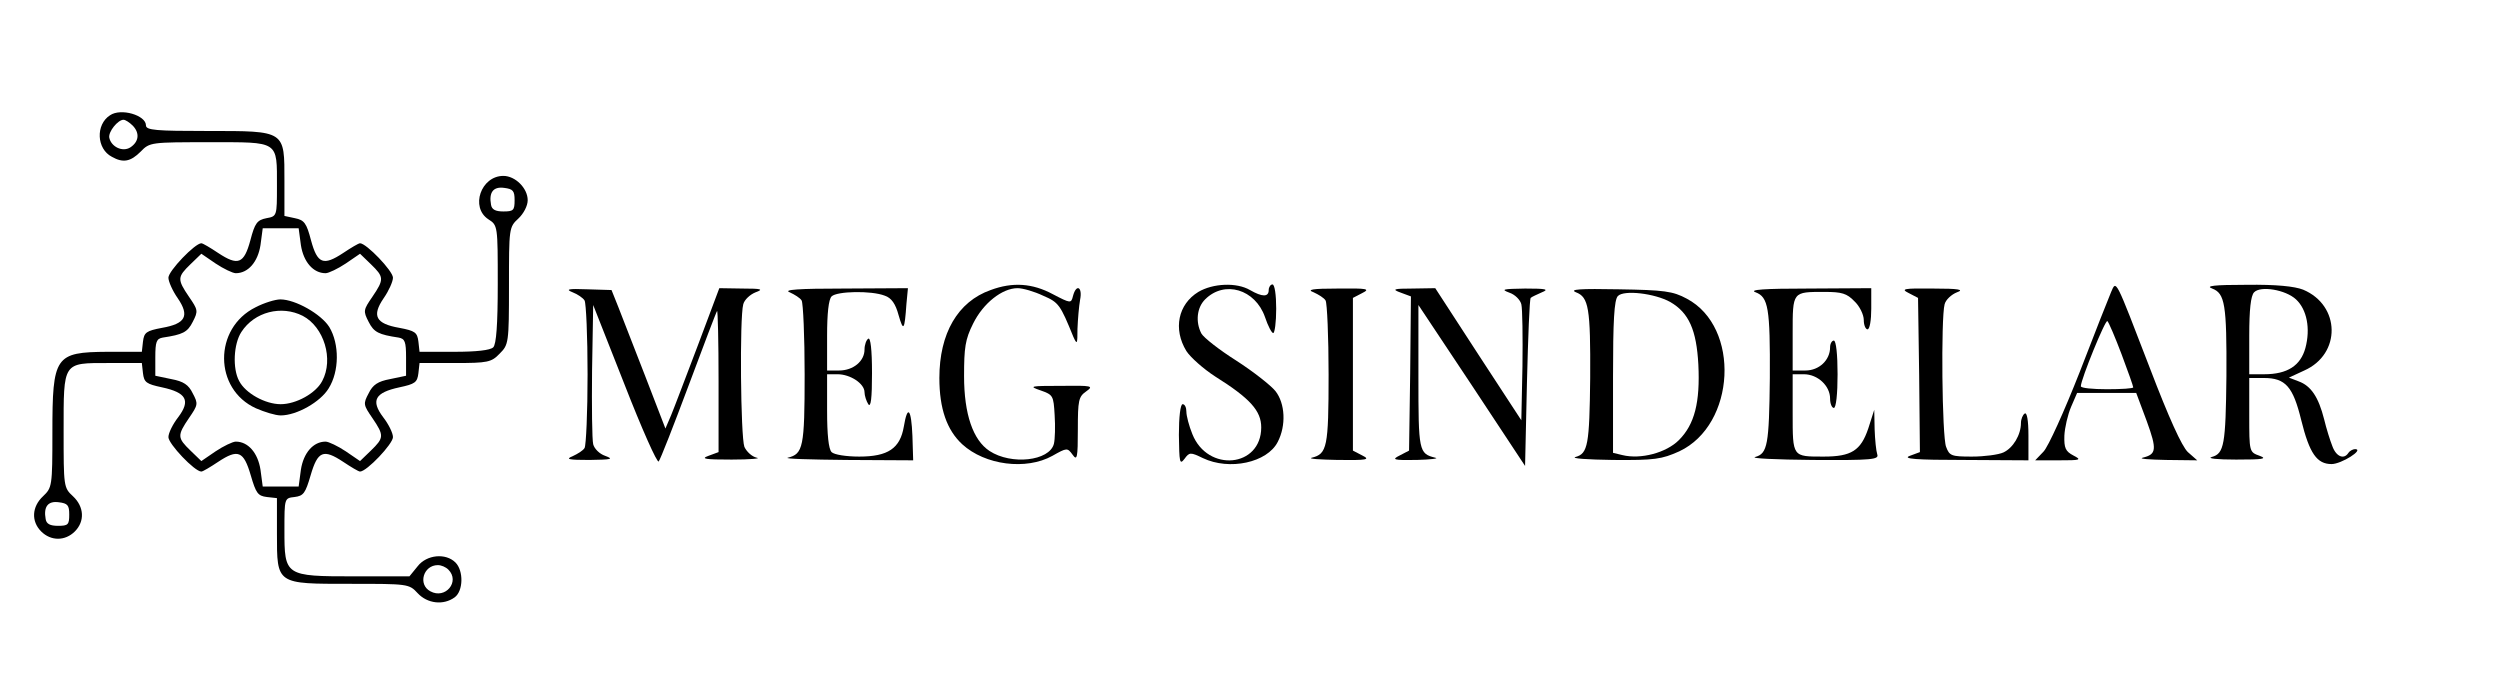
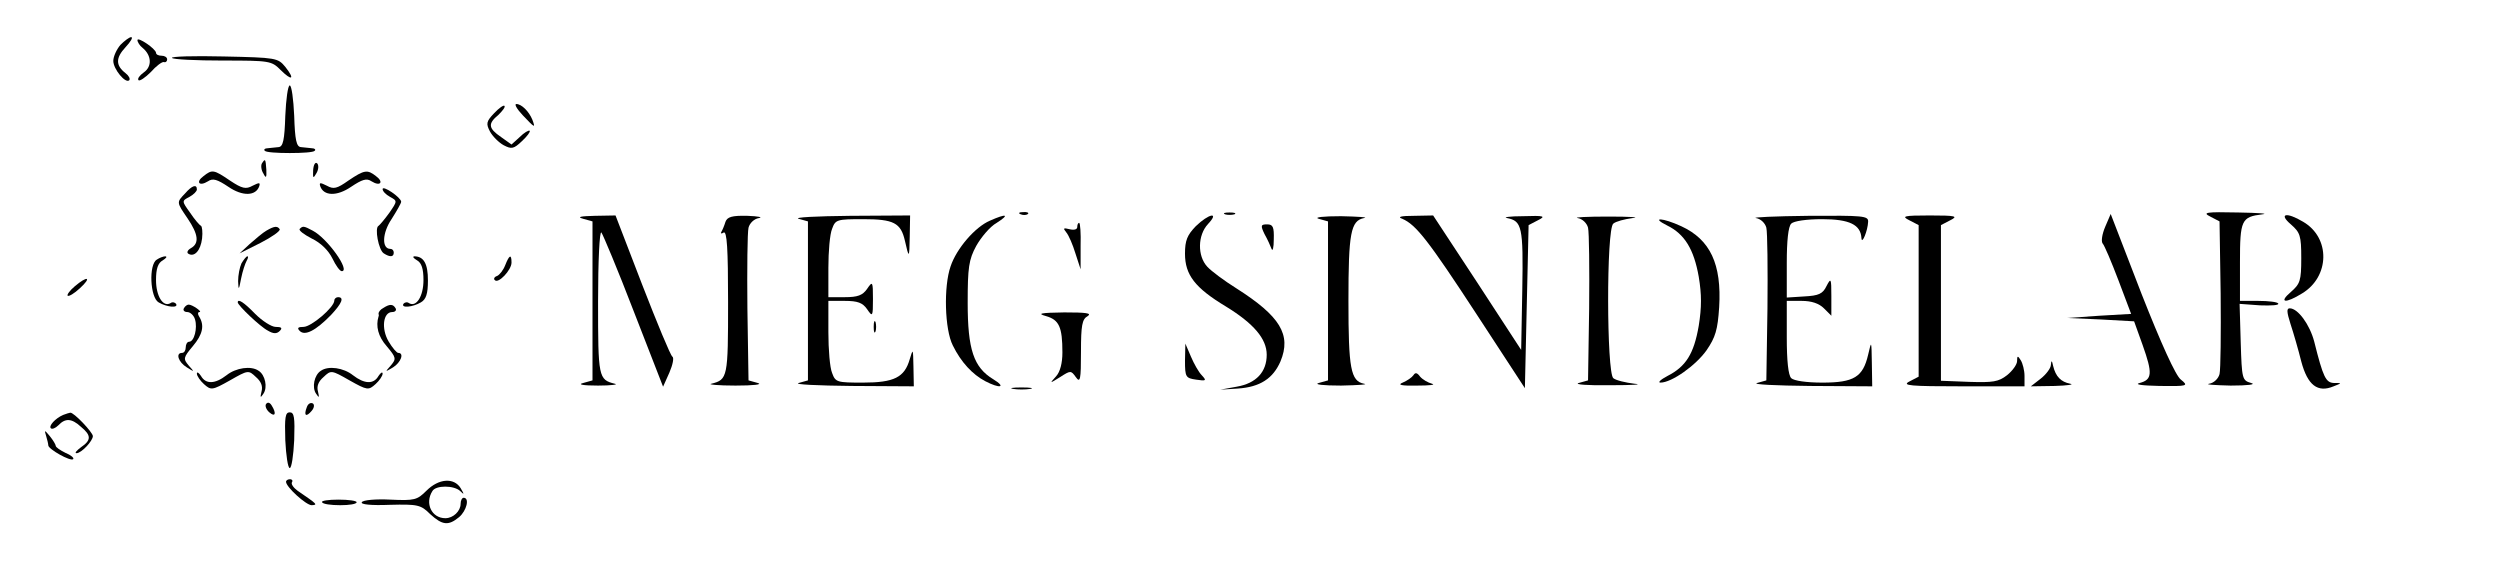
- <svg xmlns="http://www.w3.org/2000/svg" version="1.0" width="668pt" height="182pt" viewBox="0 0 668 182" preserveAspectRatio="xMidYMid meet">
-   <g transform="translate(0,182) scale(0.1,-0.1)" fill="#000000" stroke="none">
-     <path d="M294 1512 c-39 -25 -36 -90 5 -111 30 -17 50 -13 77 14 24 25 28 25 184 25 187 0 180 5 180 -118 0 -79 0 -80 -28 -85 -25 -5 -31 -13 -43 -59 -17 -63 -33 -69 -86 -34 -21 14 -41 26 -45 26 -17 0 -88 -74 -88 -92 0 -10 11 -35 25 -55 32 -47 21 -68 -42 -79 -42 -8 -48 -12 -51 -37 l-3 -27 -92 0 c-140 -1 -147 -11 -147 -216 0 -144 -1 -147 -25 -170 -30 -28 -32 -67 -5 -94 26 -26 64 -26 90 0 27 27 25 66 -5 94 -25 23 -25 26 -25 174 0 186 -3 182 120 182 l89 0 3 -27 c3 -25 9 -29 51 -38 65 -14 77 -35 43 -80 -14 -18 -26 -42 -26 -53 0 -18 70 -92 88 -92 4 0 24 12 45 26 53 35 68 29 87 -36 14 -48 19 -55 43 -58 l27 -3 0 -95 c0 -136 -2 -134 196 -134 154 0 157 0 180 -25 26 -28 69 -33 99 -11 23 17 24 71 2 93 -26 26 -77 21 -101 -10 l-22 -27 -147 0 c-186 0 -187 1 -187 124 0 85 0 85 27 88 24 3 29 10 43 58 19 65 34 71 87 36 21 -14 41 -26 45 -26 18 0 88 74 88 92 0 11 -12 35 -26 53 -34 45 -22 66 43 80 42 9 48 13 51 38 l3 27 95 0 c87 0 97 2 119 25 24 24 25 28 25 181 0 154 0 157 25 180 14 13 25 34 25 49 0 32 -33 65 -65 65 -60 0 -89 -84 -40 -116 25 -16 25 -17 25 -173 0 -109 -4 -161 -12 -169 -8 -8 -46 -12 -104 -12 l-93 0 -3 27 c-3 25 -9 29 -51 37 -63 11 -74 32 -42 79 14 20 25 45 25 55 0 18 -71 92 -88 92 -4 0 -24 -12 -45 -26 -53 -35 -69 -29 -86 34 -12 46 -18 54 -43 59 l-28 6 0 93 c0 136 4 134 -205 134 -138 0 -165 2 -165 15 0 27 -67 47 -96 27z m61 -28 c19 -20 16 -43 -7 -58 -21 -13 -51 2 -56 26 -3 16 23 48 38 48 5 0 16 -7 25 -16z m1020 -199 c0 -27 -3 -30 -30 -30 -21 0 -31 5 -33 18 -6 33 6 49 35 45 24 -3 28 -8 28 -33z m-571 -120 c7 -45 33 -75 66 -75 8 0 33 12 54 26 l38 26 29 -28 c35 -34 36 -40 4 -87 -24 -35 -25 -38 -10 -67 14 -28 27 -34 80 -42 17 -3 20 -11 20 -53 l0 -49 -43 -9 c-32 -6 -46 -15 -57 -38 -15 -28 -14 -31 10 -66 32 -47 31 -53 -4 -87 l-29 -28 -38 26 c-21 14 -46 26 -54 26 -33 0 -59 -30 -66 -75 l-6 -45 -48 0 -48 0 -6 45 c-7 45 -33 75 -66 75 -8 0 -33 -12 -54 -26 l-38 -26 -29 28 c-35 34 -36 40 -4 87 24 35 25 38 10 66 -11 23 -25 32 -57 38 l-43 9 0 49 c0 42 3 50 20 53 53 8 66 14 80 42 15 29 14 32 -10 67 -32 47 -31 53 4 87 l29 28 38 -26 c21 -14 46 -26 54 -26 33 0 59 30 66 75 l6 45 48 0 48 0 6 -45z m-619 -720 c0 -27 -3 -30 -30 -30 -21 0 -31 5 -33 18 -6 33 6 49 35 45 24 -3 28 -8 28 -33z m1013 -147 c32 -32 -8 -80 -48 -58 -34 18 -19 70 20 70 9 0 21 -5 28 -12z" />
-     <path d="M683 999 c-113 -56 -112 -219 1 -270 23 -10 52 -19 66 -19 43 0 106 36 128 72 29 46 29 119 2 164 -22 35 -91 74 -131 74 -13 0 -43 -9 -66 -21z m126 -23 c57 -30 83 -116 52 -174 -17 -33 -70 -62 -111 -62 -41 0 -94 29 -111 62 -18 33 -15 99 6 131 35 54 107 72 164 43z" />
-     <path d="M2647 1045 c-88 -31 -137 -116 -137 -235 0 -82 20 -139 61 -177 61 -56 171 -70 241 -31 39 22 40 22 54 3 12 -17 14 -9 14 68 0 77 2 87 22 101 21 15 17 16 -67 15 -83 0 -87 -1 -55 -12 34 -12 35 -14 38 -66 2 -30 1 -65 -2 -77 -12 -46 -114 -57 -172 -19 -44 29 -68 98 -68 200 0 76 3 98 24 140 27 55 78 95 119 95 14 0 45 -9 68 -20 42 -18 46 -24 81 -110 10 -22 11 -20 11 21 1 26 4 61 7 78 7 34 -10 44 -19 10 -5 -20 -6 -20 -54 5 -54 29 -107 33 -166 11z" />
-     <path d="M3202 1040 c-54 -33 -68 -99 -32 -158 11 -17 46 -48 77 -68 94 -59 123 -92 123 -136 0 -107 -143 -121 -184 -18 -9 22 -16 49 -16 60 0 11 -4 20 -10 20 -6 0 -10 -34 -10 -82 1 -74 2 -81 15 -64 13 18 16 18 49 2 71 -34 172 -12 200 43 23 44 20 103 -6 136 -12 15 -59 52 -104 81 -46 29 -88 62 -94 73 -16 31 -12 69 10 91 52 52 134 27 160 -47 8 -24 18 -43 22 -43 4 0 8 29 8 65 0 37 -4 65 -10 65 -5 0 -10 -7 -10 -15 0 -19 -17 -19 -50 0 -36 21 -99 18 -138 -5z" />
-     <path d="M5641 1040 c-6 -14 -44 -110 -84 -214 -41 -104 -84 -200 -97 -213 l-22 -23 63 0 c59 0 62 1 39 13 -21 11 -25 20 -24 53 1 21 9 56 18 77 l16 37 79 0 79 0 28 -75 c28 -77 26 -89 -11 -98 -11 -3 17 -5 63 -6 l83 -1 -25 22 c-16 15 -51 92 -101 223 -94 244 -90 237 -104 205z m28 -167 c17 -45 31 -85 31 -88 0 -3 -31 -5 -70 -5 -38 0 -70 3 -70 8 0 18 66 180 71 174 4 -4 21 -44 38 -89z" />
-     <path d="M5911 1049 c34 -13 39 -42 38 -234 -2 -183 -6 -207 -39 -216 -14 -4 14 -7 65 -7 72 0 84 2 63 10 -28 10 -28 10 -28 109 l0 99 39 0 c58 0 78 -23 100 -113 22 -89 42 -117 81 -117 26 0 88 39 63 40 -6 0 -15 -5 -18 -10 -12 -19 -33 -10 -43 18 -6 15 -16 47 -22 72 -15 59 -35 89 -68 101 l-26 10 41 19 c99 44 97 174 -3 216 -23 9 -72 14 -151 13 -88 0 -111 -3 -92 -10z m224 -29 c29 -27 39 -78 25 -130 -13 -47 -48 -70 -110 -70 l-40 0 0 103 c0 69 4 107 13 116 17 18 84 7 112 -19z" />
-     <path d="M1530 1039 c13 -5 28 -15 32 -22 4 -7 8 -95 8 -197 0 -102 -4 -190 -8 -197 -4 -7 -19 -16 -32 -22 -20 -8 -11 -10 45 -10 59 1 66 2 42 11 -15 5 -29 19 -32 31 -3 12 -4 101 -3 197 l3 175 84 -213 c46 -118 87 -210 91 -205 4 4 40 96 80 203 40 107 74 197 76 199 2 2 4 -82 4 -187 l0 -190 -27 -10 c-22 -8 -9 -10 62 -10 50 0 80 3 67 5 -13 3 -27 16 -33 29 -10 27 -13 345 -3 381 3 12 18 26 33 32 22 8 16 10 -35 10 l-62 1 -57 -152 c-32 -84 -64 -169 -72 -188 l-15 -35 -54 140 c-30 77 -62 160 -72 185 l-18 45 -65 2 c-51 2 -59 0 -39 -8z" />
-     <path d="M2110 1039 c13 -6 28 -15 32 -22 4 -7 8 -96 8 -198 0 -194 -4 -212 -45 -222 -11 -3 60 -5 157 -6 l178 -1 -2 65 c-3 73 -13 85 -23 25 -10 -58 -42 -80 -119 -80 -35 0 -67 5 -74 12 -8 8 -12 47 -12 110 l0 98 28 0 c34 0 72 -25 72 -48 0 -9 5 -24 10 -32 7 -10 10 16 10 83 0 63 -4 96 -10 92 -5 -3 -10 -16 -10 -29 0 -31 -30 -56 -68 -56 l-32 0 0 93 c0 59 4 97 12 105 14 14 106 16 142 2 18 -6 29 -22 37 -52 13 -45 16 -41 21 30 l4 42 -171 -1 c-122 0 -163 -3 -145 -10z" />
-     <path d="M3510 1039 c13 -6 28 -15 32 -22 4 -7 8 -96 8 -198 0 -194 -4 -212 -45 -222 -11 -3 21 -5 70 -6 79 -1 87 1 65 12 l-25 13 0 204 0 204 25 13 c22 11 14 13 -65 12 -70 0 -84 -3 -65 -10z" />
-     <path d="M3743 1038 l27 -10 -2 -206 -3 -206 -25 -13 c-22 -11 -18 -13 45 -12 39 1 61 4 50 6 -44 11 -45 17 -45 217 l0 191 143 -215 142 -215 5 222 c3 122 7 224 10 227 3 3 17 9 30 15 20 8 11 10 -45 10 -59 -1 -66 -2 -42 -11 15 -5 29 -19 32 -31 3 -12 4 -87 3 -166 l-3 -144 -115 176 -115 177 -60 -1 c-52 0 -57 -2 -32 -11z" />
-     <path d="M4211 1039 c34 -13 39 -42 38 -229 -2 -178 -6 -202 -39 -211 -14 -4 31 -7 100 -8 112 -1 130 2 177 23 151 71 164 332 20 408 -37 20 -60 23 -182 25 -103 2 -133 0 -114 -8z m252 -26 c50 -29 70 -75 75 -167 5 -101 -10 -160 -52 -202 -34 -34 -102 -52 -151 -40 l-25 6 0 203 c0 149 3 206 13 216 16 17 99 7 140 -16z" />
-     <path d="M4691 1039 c34 -13 39 -42 38 -229 -2 -178 -6 -202 -39 -211 -14 -4 55 -7 154 -8 159 -1 177 1 172 15 -3 9 -6 39 -7 67 l-1 52 -16 -50 c-20 -59 -45 -75 -119 -75 -84 0 -83 -2 -83 116 l0 104 30 0 c37 0 70 -31 70 -65 0 -14 5 -25 10 -25 6 0 10 37 10 90 0 53 -4 90 -10 90 -5 0 -10 -8 -10 -18 0 -34 -29 -62 -66 -62 l-34 0 0 99 c0 113 -1 111 86 111 45 0 59 -4 79 -25 14 -13 25 -36 25 -50 0 -14 5 -25 10 -25 6 0 10 25 10 55 l0 55 -167 -1 c-120 0 -161 -3 -142 -10z" />
-     <path d="M5100 1037 l25 -13 3 -206 2 -206 -27 -10 c-21 -8 16 -11 145 -11 l172 -1 0 66 c0 41 -4 63 -10 59 -5 -3 -10 -15 -10 -25 0 -32 -21 -67 -47 -79 -13 -6 -51 -11 -84 -11 -55 0 -60 2 -69 26 -11 27 -14 344 -4 381 3 12 18 26 33 32 20 7 6 10 -64 10 -79 1 -87 -1 -65 -12z" />
+ <svg xmlns="http://www.w3.org/2000/svg" version="1.0" width="673pt" height="158pt" viewBox="0 0 673 158" preserveAspectRatio="xMidYMid meet">
+   <g transform="translate(0,158) scale(0.1,-0.1)" fill="#000000" stroke="none">
+     <path d="M324 1459 c-10 -12 -19 -31 -19 -43 0 -22 33 -62 43 -52 3 4 -1 12 -10 19 -27 21 -27 41 0 70 14 15 21 27 15 27 -5 0 -18 -10 -29 -21z" />
+     <path d="M370 1472 c0 -5 6 -15 14 -21 24 -20 26 -50 3 -66 -11 -8 -18 -17 -14 -21 3 -3 18 7 33 22 14 16 30 28 35 27 5 -2 9 2 9 7 0 6 -7 10 -15 10 -8 0 -15 3 -15 8 -1 11 -50 44 -50 34z" />
+     <path d="M463 1424 c3 -4 65 -7 137 -7 126 0 131 -1 155 -25 31 -31 40 -26 13 8 -20 24 -24 25 -166 28 -81 2 -143 0 -139 -4z" />
+     <path d="M768 1268 c-2 -65 -6 -83 -18 -84 -8 -1 -21 -2 -29 -3 -8 0 -12 -4 -8 -7 3 -4 33 -6 67 -6 34 0 64 2 67 6 4 3 0 7 -8 7 -8 1 -21 2 -29 3 -12 1 -16 19 -18 84 -2 45 -7 82 -12 82 -5 0 -10 -37 -12 -82z" />
+     <path d="M1330 1275 c-21 -22 -22 -28 -11 -49 7 -13 24 -30 37 -37 21 -11 27 -10 49 11 14 13 23 25 21 28 -3 2 -15 -5 -27 -17 l-22 -20 -28 20 c-35 24 -36 36 -7 60 11 11 19 21 16 24 -2 3 -15 -6 -28 -20z" />
+     <path d="M1407 1270 c33 -35 35 -36 26 -12 -9 22 -29 42 -43 42 -6 0 1 -13 17 -30z" />
+     <path d="M705 1140 c-3 -5 -2 -18 4 -27 7 -14 9 -12 8 10 -2 30 -3 31 -12 17z" />
+     <path d="M843 1122 c-1 -22 0 -24 9 -8 6 10 6 22 2 26 -5 5 -10 -3 -11 -18z" />
+     <path d="M548 1106 c-22 -16 -12 -29 12 -14 13 9 25 5 55 -15 38 -26 74 -25 83 2 3 10 0 10 -18 1 -18 -10 -28 -8 -61 14 -44 30 -48 30 -71 12z" />
+     <path d="M938 1094 c-31 -22 -40 -24 -58 -14 -18 9 -21 9 -18 -1 9 -27 45 -28 83 -2 30 20 42 24 55 15 24 -15 34 -2 12 14 -23 18 -31 17 -74 -12z" />
+     <path d="M498 1059 c-23 -24 -23 -23 7 -67 29 -43 32 -67 9 -80 -9 -5 -12 -12 -7 -15 16 -10 33 8 37 41 2 17 0 33 -3 34 -4 2 -17 17 -29 35 -23 32 -23 32 -2 43 11 6 20 15 20 20 0 15 -13 11 -32 -11z" />
+     <path d="M1030 1071 c0 -6 9 -15 20 -21 20 -11 20 -11 -2 -43 -13 -18 -26 -33 -29 -35 -11 -5 0 -65 14 -74 17 -11 27 -10 27 2 0 6 -4 10 -9 10 -24 0 -22 43 3 80 14 22 26 43 26 47 -1 12 -50 45 -50 34z" />
+     <path d="M2748 1003 c7 -3 16 -2 19 1 4 3 -2 6 -13 5 -11 0 -14 -3 -6 -6z" />
+     <path d="M3298 1003 c6 -2 18 -2 25 0 6 3 1 5 -13 5 -14 0 -19 -2 -12 -5z" />
+     <path d="M5950 997 l25 -13 3 -194 c1 -107 0 -205 -3 -217 -3 -12 -15 -24 -28 -26 -12 -2 14 -4 58 -5 46 0 70 3 55 7 -24 7 -25 10 -28 110 l-3 103 55 -4 c30 -1 52 0 49 5 -2 4 -26 7 -54 7 l-49 0 0 104 c0 114 4 122 60 129 19 2 -10 4 -65 5 -87 2 -97 0 -75 -11z" />
+     <path d="M1570 991 l25 -7 0 -214 0 -214 -25 -7 c-16 -4 -1 -7 40 -7 36 0 56 3 45 5 -44 11 -45 17 -45 221 0 109 4 192 9 186 4 -5 44 -100 87 -212 l79 -203 17 38 c9 21 13 40 8 43 -5 3 -41 90 -81 193 l-72 187 -56 -1 c-39 -1 -49 -3 -31 -8z" />
+     <path d="M1953 983 c-3 -10 -8 -22 -11 -27 -3 -5 0 -6 6 -2 9 5 12 -43 12 -187 0 -203 -1 -209 -45 -220 -11 -2 18 -5 65 -5 49 0 74 3 60 7 l-25 7 -3 194 c-1 107 0 205 3 217 3 12 15 24 28 26 12 2 -2 5 -31 6 -42 1 -54 -3 -59 -16z" />
+     <path d="M2150 991 l25 -7 0 -214 0 -214 -25 -7 c-14 -4 50 -7 143 -8 l167 -1 -1 53 c-1 49 -1 50 -10 20 -14 -49 -42 -63 -126 -63 -70 0 -74 1 -83 26 -6 14 -10 63 -10 110 l0 84 44 0 c35 0 48 -5 60 -22 15 -22 16 -21 16 27 0 48 -1 49 -16 27 -12 -17 -25 -22 -60 -22 l-44 0 0 79 c0 44 4 91 10 105 9 25 13 26 84 26 82 0 101 -10 112 -58 11 -49 12 -48 13 11 l1 57 -162 -1 c-90 -1 -152 -4 -138 -8z" />
+     <path d="M2665 986 c-40 -17 -90 -75 -106 -123 -19 -54 -16 -170 6 -213 22 -45 53 -78 87 -96 40 -21 58 -17 22 5 -53 32 -69 80 -69 206 0 95 3 116 23 153 13 23 37 52 55 62 36 23 27 26 -18 6z" />
+     <path d="M3219 971 c-23 -24 -29 -38 -29 -74 0 -57 27 -92 110 -142 75 -46 110 -87 110 -130 0 -46 -28 -77 -81 -86 l-44 -8 47 3 c60 4 95 27 115 73 30 72 -1 122 -119 197 -32 20 -67 46 -78 58 -27 29 -26 85 2 115 32 34 2 28 -33 -6z" />
+     <path d="M3550 991 l25 -7 0 -214 0 -214 -25 -7 c-14 -4 12 -7 60 -7 47 1 75 3 62 5 -36 7 -42 41 -42 223 0 182 6 216 42 223 13 2 -15 4 -62 5 -48 0 -74 -3 -60 -7z" />
+     <path d="M3775 991 c37 -16 70 -58 200 -257 l130 -199 5 220 5 219 25 13 c22 11 18 13 -40 11 -36 0 -55 -3 -43 -5 40 -8 44 -23 41 -193 l-3 -162 -118 181 -119 181 -51 -1 c-37 0 -46 -3 -32 -8z" />
+     <path d="M4247 993 c13 -2 25 -14 28 -26 3 -12 4 -110 3 -217 l-3 -194 -25 -7 c-14 -4 25 -7 85 -6 61 0 90 2 65 4 -24 3 -50 9 -57 15 -18 15 -19 401 0 416 7 6 30 12 52 15 22 2 -7 4 -65 4 -58 0 -95 -2 -83 -4z" />
+     <path d="M4727 993 c13 -2 25 -14 28 -26 3 -12 4 -110 3 -217 l-3 -194 -25 -7 c-14 -4 50 -7 143 -8 l167 -1 -1 63 c-1 61 -1 61 -10 22 -14 -60 -38 -75 -123 -75 -43 0 -77 5 -84 12 -8 8 -12 47 -12 110 l0 98 40 0 c27 0 47 -7 60 -20 l20 -20 0 53 c0 48 -1 50 -13 27 -10 -21 -21 -26 -60 -28 l-47 -3 0 93 c0 60 4 98 12 106 7 7 41 12 83 12 74 0 104 -15 106 -51 1 -19 17 20 18 44 1 16 -13 17 -161 16 -90 -1 -153 -4 -141 -6z" />
+     <path d="M5140 987 l25 -13 0 -204 0 -204 -25 -13 c-21 -11 1 -13 143 -13 l167 0 0 28 c0 15 -5 34 -10 42 -8 13 -10 13 -10 -2 0 -9 -12 -26 -27 -38 -23 -18 -38 -20 -102 -18 l-76 3 0 210 0 209 25 13 c22 11 16 13 -55 13 -71 0 -77 -2 -55 -13z" />
+     <path d="M5667 969 c-8 -19 -11 -38 -7 -44 5 -5 24 -50 43 -100 l34 -90 -86 -5 -86 -6 90 -4 90 -5 23 -64 c27 -76 26 -93 -8 -102 -15 -4 5 -7 54 -8 76 -1 78 0 57 17 -14 10 -54 99 -106 231 l-83 215 -15 -35z" />
+     <path d="M6167 976 c25 -22 28 -30 28 -91 0 -61 -3 -69 -28 -91 -34 -29 -15 -32 30 -4 75 45 77 150 3 193 -45 27 -67 22 -33 -7z" />
+     <path d="M4488 973 c47 -23 72 -64 85 -138 8 -48 8 -82 0 -132 -13 -76 -35 -110 -84 -135 -19 -10 -27 -18 -19 -18 30 0 95 46 124 87 24 35 30 55 34 116 7 116 -24 182 -102 218 -50 23 -84 25 -38 2z" />
+     <path d="M2900 969 c0 -7 -9 -9 -21 -6 -16 4 -18 3 -9 -8 7 -8 18 -34 25 -57 l14 -43 0 63 c1 34 -1 62 -4 62 -3 0 -5 -5 -5 -11z" />
+     <path d="M3404 950 c8 -14 16 -32 19 -40 3 -8 6 3 6 25 1 34 -2 41 -18 41 -17 0 -18 -3 -7 -26z" />
+     <path d="M717 959 c-9 -5 -29 -22 -45 -36 l-27 -25 56 28 c31 16 54 32 52 37 -6 9 -14 9 -36 -4z" />
+     <path d="M807 964 c-4 -4 11 -15 32 -26 25 -12 45 -32 56 -54 9 -19 20 -34 25 -34 24 0 -38 88 -78 109 -24 13 -27 13 -35 5z" />
+     <path d="M422 881 c-22 -13 -18 -102 5 -115 22 -13 54 -16 47 -4 -3 4 -10 6 -15 2 -20 -12 -39 19 -39 62 0 30 5 46 18 53 9 6 13 10 7 11 -5 0 -16 -4 -23 -9z" />
+     <path d="M650 871 c-5 -11 -9 -32 -9 -48 1 -25 2 -25 8 7 4 20 11 41 15 48 4 7 5 12 2 12 -3 0 -10 -9 -16 -19z" />
+     <path d="M1123 879 c12 -7 17 -23 17 -53 0 -43 -19 -74 -39 -62 -5 4 -12 2 -15 -2 -7 -12 25 -9 47 4 14 8 19 23 19 59 0 45 -11 65 -37 65 -5 -1 -2 -5 8 -11z" />
+     <path d="M1360 866 c-5 -13 -15 -26 -22 -29 -7 -2 -10 -8 -6 -11 9 -11 45 27 45 47 0 24 -6 21 -17 -7z" />
+     <path d="M201 809 c-13 -11 -21 -22 -19 -25 3 -3 18 6 33 20 33 30 21 35 -14 5z" />
+     <path d="M900 771 c0 -18 -62 -71 -83 -71 -15 0 -18 -3 -10 -11 14 -14 43 1 84 43 30 32 36 48 19 48 -5 0 -10 -4 -10 -9z" />
+     <path d="M640 766 c0 -8 61 -66 81 -76 15 -9 24 -9 32 -1 8 8 5 11 -11 11 -11 0 -36 16 -55 35 -30 31 -47 42 -47 31z" />
+     <path d="M495 750 c-3 -5 1 -10 9 -10 8 0 18 -9 21 -20 7 -23 -2 -60 -16 -60 -5 0 -9 -7 -9 -15 0 -8 -4 -15 -10 -15 -18 0 -10 -25 13 -39 21 -13 21 -13 5 5 -15 18 -15 21 11 52 27 32 32 56 17 80 -4 6 -4 12 1 12 9 0 -19 20 -29 20 -4 0 -10 -4 -13 -10z" />
+     <path d="M1032 751 c-8 -4 -13 -11 -13 -15 1 -3 1 -7 0 -8 -8 -26 -1 -54 22 -80 26 -31 26 -34 11 -52 -16 -18 -16 -18 6 -5 21 13 31 39 14 39 -4 0 -16 14 -26 31 -20 34 -15 79 10 79 8 0 12 5 9 10 -7 12 -16 12 -33 1z" />
+     <path d="M6166 708 c8 -24 21 -69 29 -101 17 -64 44 -85 87 -67 23 9 23 9 1 9 -22 1 -29 15 -53 111 -12 46 -44 90 -66 90 -9 0 -8 -10 2 -42z" />
+     <path d="M2816 729 c35 -10 44 -29 44 -98 0 -28 -6 -52 -17 -64 -18 -20 -18 -20 11 -2 28 18 29 18 42 0 12 -17 14 -8 14 68 0 71 3 88 18 96 12 8 -4 10 -63 10 -65 -1 -74 -3 -49 -10z" />
+     <path d="M2352 700 c0 -14 2 -19 5 -12 2 6 2 18 0 25 -3 6 -5 1 -5 -13z" />
+     <path d="M3190 609 c0 -44 2 -47 30 -51 27 -4 29 -3 15 12 -8 8 -21 31 -29 50 l-15 35 -1 -46z" />
+     <path d="M5521 598 c0 -9 -13 -26 -27 -37 l-27 -21 64 1 c35 1 54 4 42 6 -25 5 -39 19 -46 48 -3 15 -5 16 -6 3z" />
+     <path d="M610 570 c-31 -24 -56 -25 -69 -2 -6 9 -11 12 -11 6 0 -6 9 -19 19 -28 19 -17 22 -17 70 10 49 28 50 28 70 9 14 -12 19 -25 15 -39 -4 -17 -3 -18 5 -6 12 17 5 51 -13 62 -20 14 -61 8 -86 -12z" />
+     <path d="M864 582 c-18 -11 -25 -45 -13 -62 8 -12 9 -11 5 6 -4 14 1 27 15 39 20 19 21 19 70 -9 48 -27 51 -27 70 -10 10 9 19 22 19 28 0 6 -5 3 -11 -6 -13 -23 -38 -22 -69 2 -25 20 -66 26 -86 12z" />
+     <path d="M3805 570 c-4 -6 -17 -15 -29 -20 -15 -6 -4 -9 39 -8 33 0 51 2 40 5 -11 3 -25 11 -32 19 -8 11 -13 12 -18 4z" />
+     <path d="M2728 533 c12 -2 32 -2 45 0 12 2 2 4 -23 4 -25 0 -35 -2 -22 -4z" />
+     <path d="M716 492 c-3 -5 1 -15 9 -22 16 -14 20 -3 6 19 -5 8 -11 9 -15 3z" />
+     <path d="M826 484 c-9 -23 -2 -28 13 -10 7 8 8 17 3 20 -6 3 -13 -1 -16 -10z" />
+     <path d="M170 463 c-21 -9 -40 -30 -33 -36 3 -3 12 0 20 8 19 20 36 19 61 -4 28 -23 28 -36 0 -55 -12 -9 -18 -16 -12 -16 13 0 44 33 44 46 0 10 -52 65 -61 63 -2 0 -11 -3 -19 -6z" />
+     <path d="M768 395 c2 -41 7 -75 12 -75 5 0 10 34 12 75 2 62 0 75 -12 75 -12 0 -14 -13 -12 -75z" />
+     <path d="M124 407 c3 -10 6 -22 6 -26 0 -10 60 -44 67 -37 3 3 -6 11 -21 17 -14 7 -26 15 -26 19 0 3 -7 15 -16 26 -14 17 -15 17 -10 1z" />
+     <path d="M770 283 c0 -14 54 -63 69 -63 17 1 16 2 -38 39 -11 8 -18 18 -15 23 3 4 0 8 -5 8 -6 0 -11 -3 -11 -7z" />
+     <path d="M1148 259 c-25 -25 -32 -27 -97 -24 -39 2 -74 -1 -77 -7 -4 -6 25 -9 75 -7 76 2 84 0 109 -25 33 -30 49 -32 78 -8 20 17 29 52 12 52 -4 0 -8 -7 -8 -16 0 -20 -20 -39 -41 -39 -37 0 -56 40 -35 73 9 16 58 16 75 0 11 -11 11 -9 1 8 -18 29 -59 26 -92 -7z" />
+     <path d="M867 228 c2 -5 24 -8 49 -8 24 0 44 3 44 8 0 4 -22 7 -49 7 -27 0 -47 -3 -44 -7z" />
  </g>
</svg>
